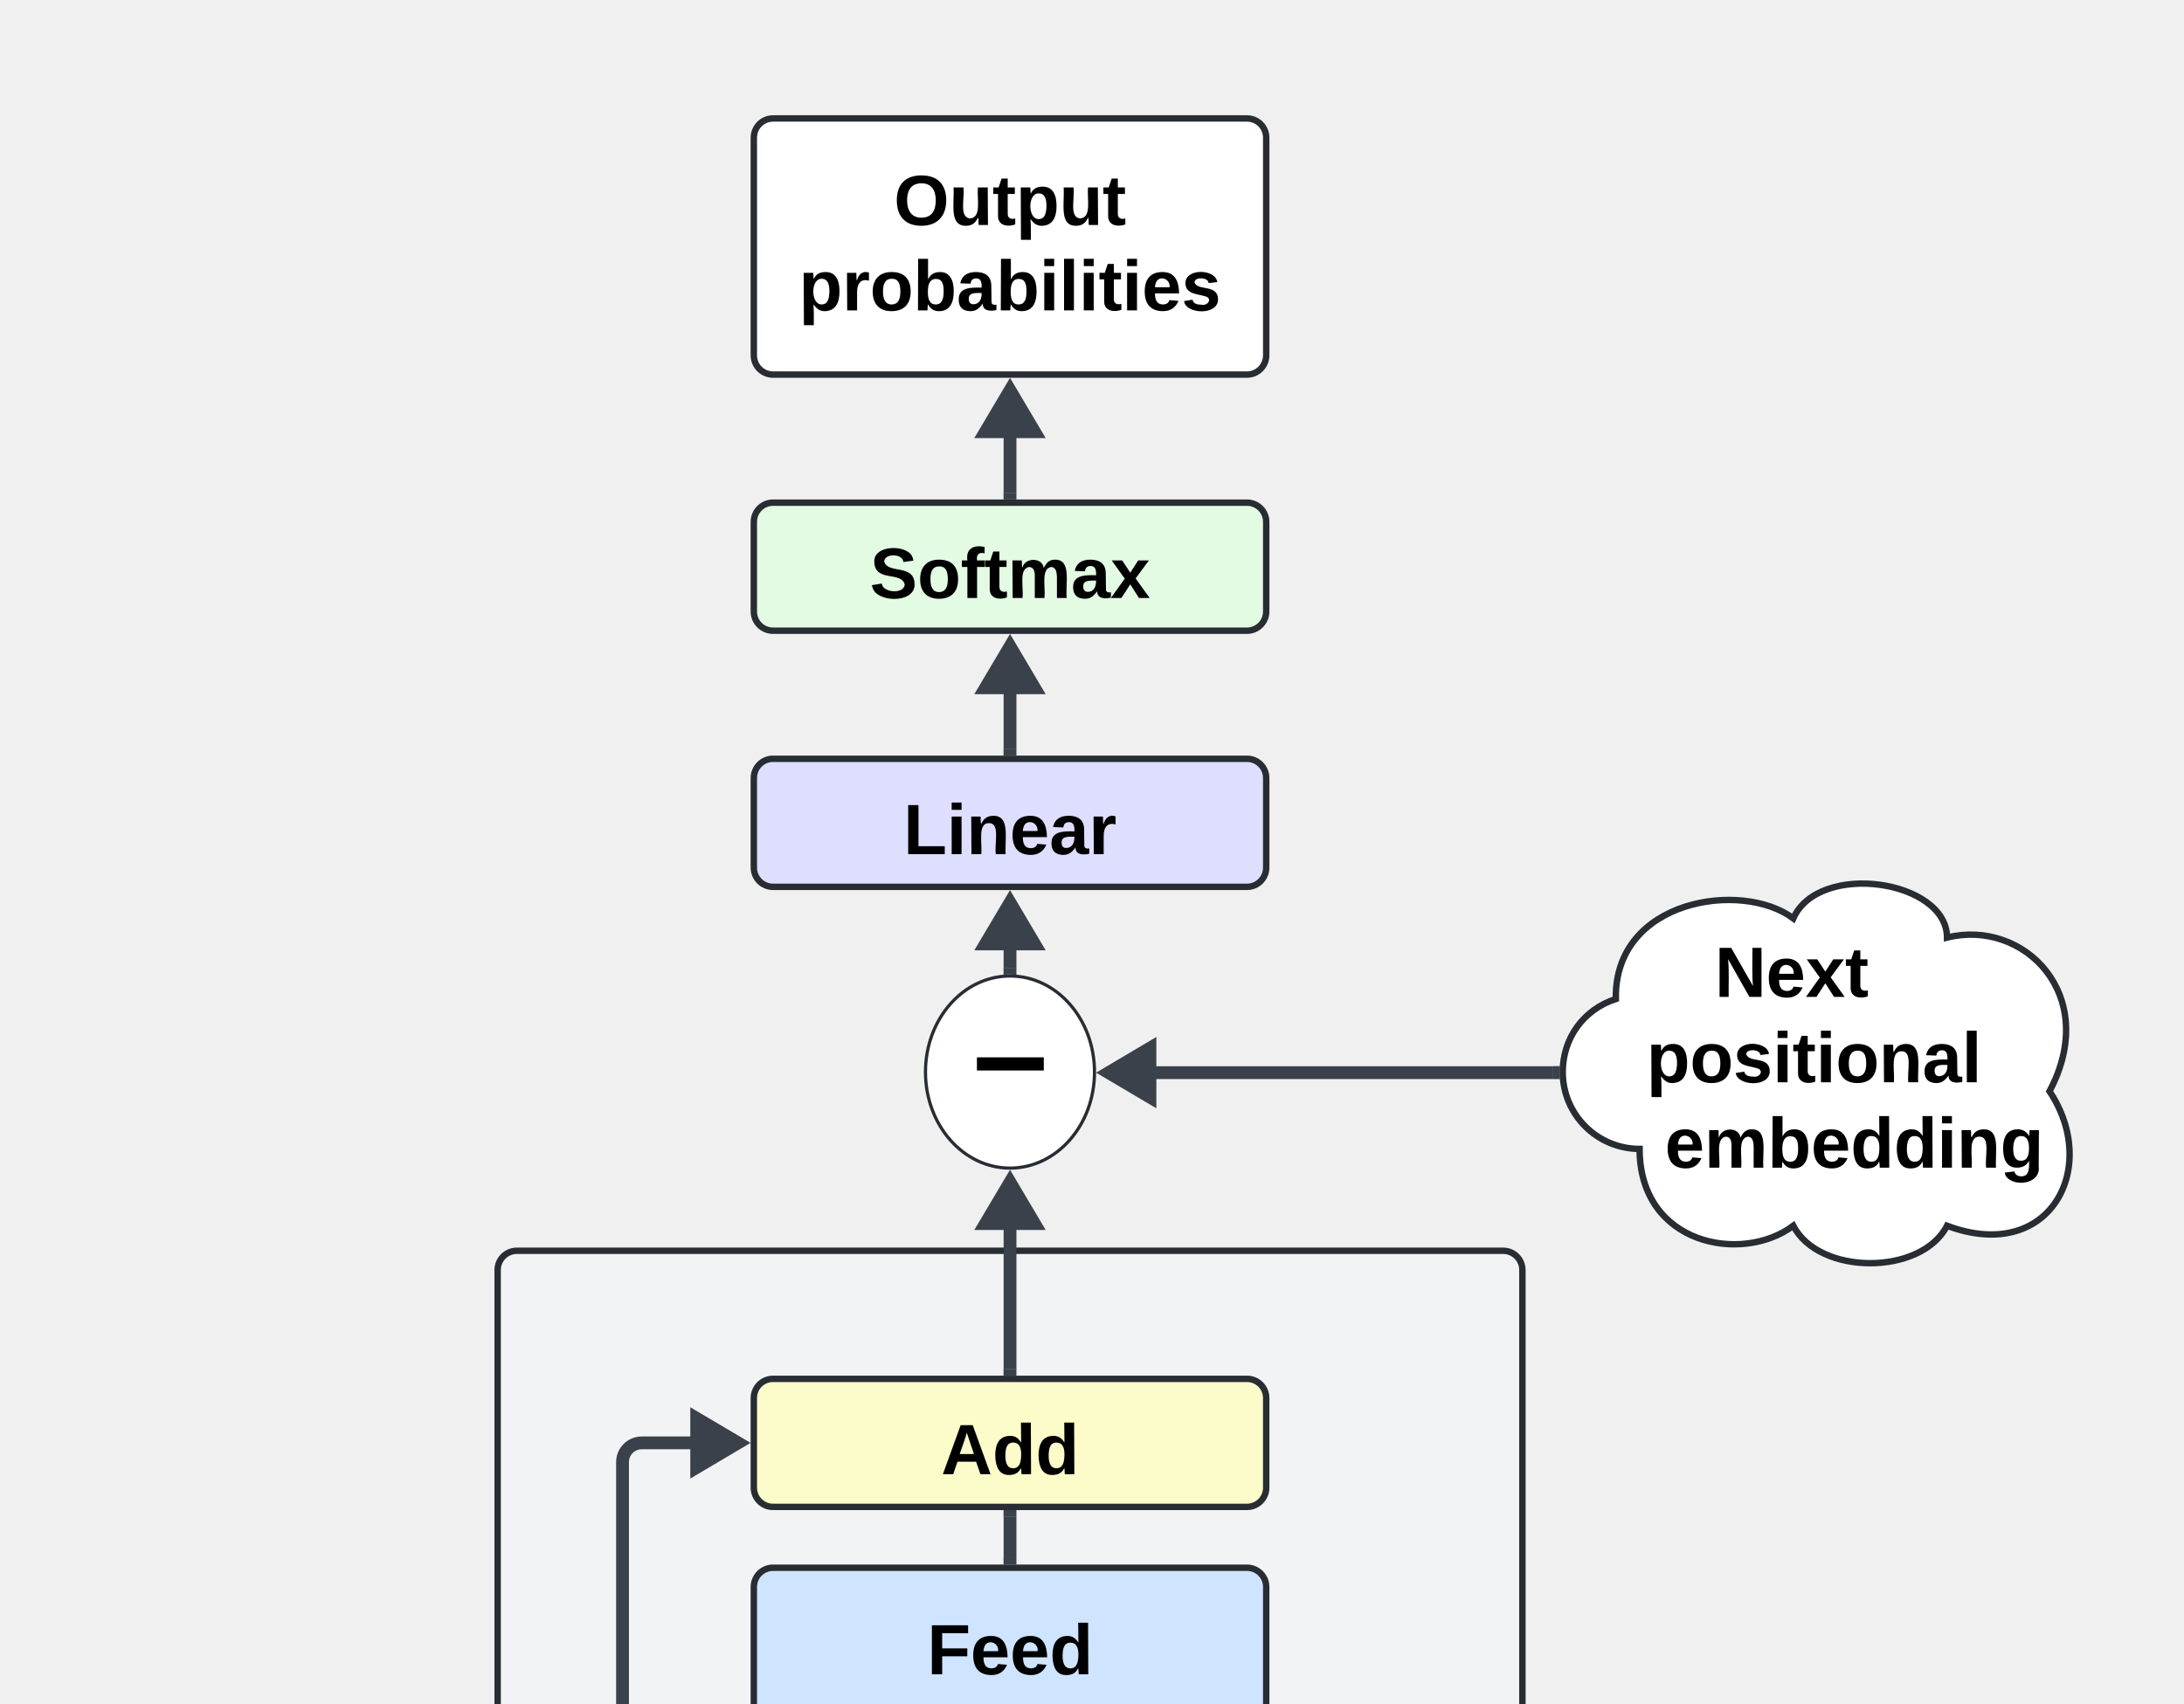
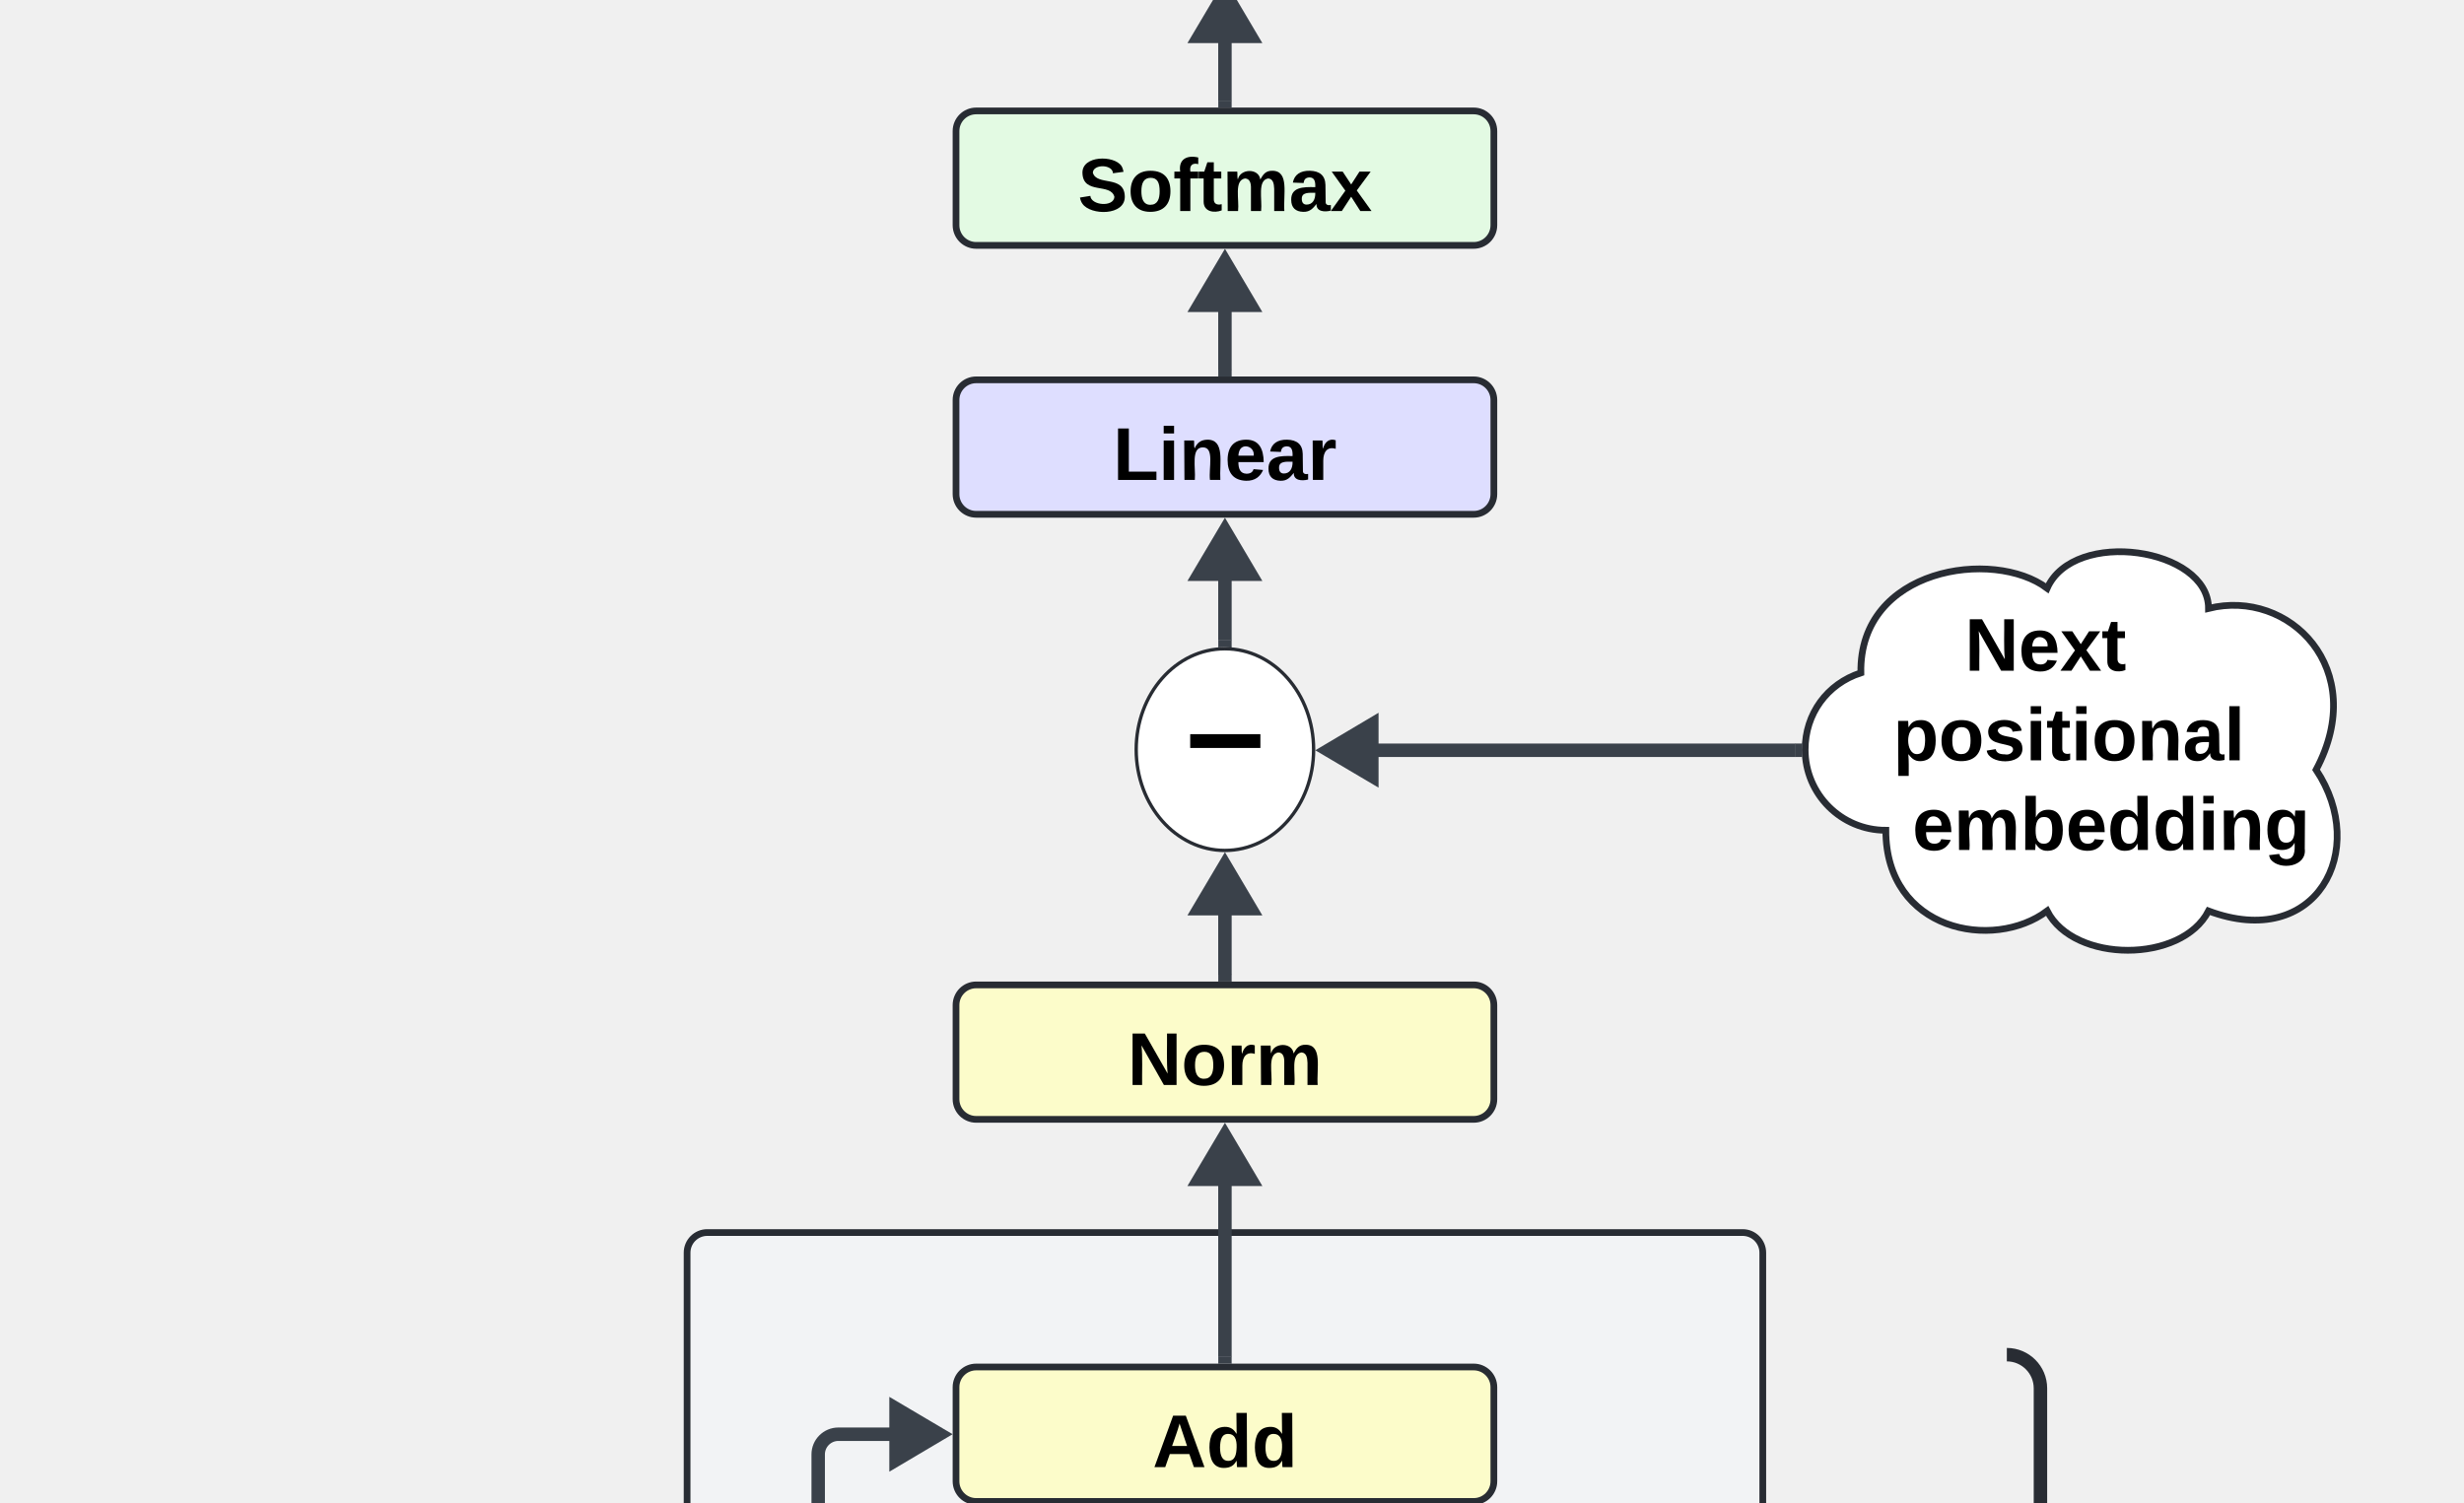
- <svg xmlns="http://www.w3.org/2000/svg" xmlns:ns1="lucid" xmlns:xlink="http://www.w3.org/1999/xlink" width="682" height="532">
-   <g transform="translate(548 -1403)" ns1:page-tab-id="0_0">
+ <svg xmlns="http://www.w3.org/2000/svg" xmlns:ns1="lucid" xmlns:xlink="http://www.w3.org/1999/xlink" width="733" height="447">
+   <g transform="translate(597 -1427)" ns1:page-tab-id="0_0">
    <path d="M-392.6 1799.67a6 6 0 0 1 6-6h308a6 6 0 0 1 6 6v788a6 6 0 0 1-6 6h-308a6 6 0 0 1-6-6z" stroke="#282c33" stroke-width="2" fill="#f2f3f5" />
    <path d="M-312.6 1898.67a6 6 0 0 1 6-6h148a6 6 0 0 1 6 6v68a6 6 0 0 1-6 6h-148a6 6 0 0 1-6-6z" stroke="#282c33" stroke-width="2" fill="#cfe4ff" />
    <use xlink:href="#a" transform="matrix(1,0,0,1,-300.6094,1904.674) translate(42.1358 21.27778)" />
    <use xlink:href="#b" transform="matrix(1,0,0,1,-300.6094,1904.674) translate(24.26543 47.94444)" />
    <path d="M-312.6 1839.67a6 6 0 0 1 6-6h148a6 6 0 0 1 6 6v28a6 6 0 0 1-6 6h-148a6 6 0 0 1-6-6z" stroke="#282c33" stroke-width="2" fill="#fcfcca" />
    <use xlink:href="#c" transform="matrix(1,0,0,1,-300.6094,1845.674) translate(46.48765 17.77778)" />
    <path d="M-234.6 2069.1h-113a6 6 0 0 1-6-6v-203.43a6 6 0 0 1 6-6h20.76M-234.66 2069.1h2.05" stroke="#3a414a" stroke-width="4" fill="none" />
    <path d="M-317.54 1853.67l-12.9 7.64v-15.26z" stroke="#3a414a" stroke-width="4" fill="#3a414a" />
    <path d="M-232.6 1889.67v-13" stroke="#3a414a" stroke-width="4" fill="none" />
    <path d="M-230.63 1891.67h-3.95v-2.05h3.95zM-230.63 1876.72h-3.95v-2.05h3.95z" stroke="#3a414a" stroke-width=".05" fill="#3a414a" />
-     <path d="M-312.6 1646a6 6 0 0 1 6-6h148a6 6 0 0 1 6 6v28a6 6 0 0 1-6 6h-148a6 6 0 0 1-6-6z" stroke="#282c33" stroke-width="2" fill="#dedeff" />
-     <use xlink:href="#d" transform="matrix(1,0,0,1,-300.6094,1652) translate(34.7284 17.77778)" />
-     <path d="M-232.6 1705.35v-11.12" stroke="#3a414a" stroke-width="4" fill="none" />
-     <path d="M-230.63 1707.5l-1.97-.15-1.72.06-.26.05v-2.15h3.95z" stroke="#3a414a" stroke-width=".05" fill="#3a414a" />
-     <path d="M-232.6 1684.93l7.63 12.9h-15.28z" stroke="#3a414a" stroke-width="4" fill="#3a414a" />
-     <path d="M-232.6 1830.67v-49.1" stroke="#3a414a" stroke-width="4" fill="none" />
+     <path d="M-312.6 1546a6 6 0 0 1 6-6h148a6 6 0 0 1 6 6v28a6 6 0 0 1-6 6h-148a6 6 0 0 1-6-6z" stroke="#282c33" stroke-width="2" fill="#dedeff" />
+     <use xlink:href="#d" transform="matrix(1,0,0,1,-300.6094,1552) translate(34.7284 17.77778)" />
+     <path d="M-232.6 1617.5v-23.27" stroke="#3a414a" stroke-width="4" fill="none" />
+     <path d="M-230.63 1619.66l-1.97-.16-1.72.06-.26.04v-2.15h3.95z" stroke="#3a414a" stroke-width=".05" fill="#3a414a" />
+     <path d="M-232.6 1584.93l7.63 12.9h-15.28z" stroke="#3a414a" stroke-width="4" fill="#3a414a" />
+     <path d="M-232.6 1717v-23.27" stroke="#3a414a" stroke-width="4" fill="none" />
+     <path d="M-230.63 1719h-3.95v-2.05h3.95z" stroke="#3a414a" stroke-width=".05" fill="#3a414a" />
+     <path d="M-232.6 1684.43l7.63 12.9h-15.28z" stroke="#3a414a" stroke-width="4" fill="#3a414a" />
+     <path d="M-232.6 1830.67v-56.44" stroke="#3a414a" stroke-width="4" fill="none" />
    <path d="M-230.63 1832.67h-3.95v-2.05h3.95z" stroke="#3a414a" stroke-width=".05" fill="#3a414a" />
-     <path d="M-232.6 1772.28l7.63 12.9h-15.28z" stroke="#3a414a" stroke-width="4" fill="#3a414a" />
-     <path d="M-312.6 1566a6 6 0 0 1 6-6h148a6 6 0 0 1 6 6v28a6 6 0 0 1-6 6h-148a6 6 0 0 1-6-6z" stroke="#282c33" stroke-width="2" fill="#e3fae3" />
-     <use xlink:href="#e" transform="matrix(1,0,0,1,-300.6094,1572) translate(24.26543 17.77778)" />
-     <path d="M-232.6 1637v-22.77" stroke="#3a414a" stroke-width="4" fill="none" />
-     <path d="M-230.63 1639h-3.95v-2.05h3.95z" stroke="#3a414a" stroke-width=".05" fill="#3a414a" />
-     <path d="M-232.6 1604.93l7.63 12.9h-15.28z" stroke="#3a414a" stroke-width="4" fill="#3a414a" />
-     <path d="M-312.6 1446a6 6 0 0 1 6-6h148a6 6 0 0 1 6 6v68a6 6 0 0 1-6 6h-148a6 6 0 0 1-6-6z" stroke="#282c33" stroke-width="2" fill="#fff" />
-     <use xlink:href="#f" transform="matrix(1,0,0,1,-300.6094,1452) translate(31.73457 21.27778)" />
-     <use xlink:href="#g" transform="matrix(1,0,0,1,-300.6094,1452) translate(2.104938 47.94444)" />
-     <path d="M-232.6 1557v-22.77" stroke="#3a414a" stroke-width="4" fill="none" />
-     <path d="M-230.63 1559h-3.95v-2.05h3.95z" stroke="#3a414a" stroke-width=".05" fill="#3a414a" />
-     <path d="M-232.6 1524.93l7.63 12.9h-15.28z" stroke="#3a414a" stroke-width="4" fill="#3a414a" />
-     <path d="M-36 1761.85c-13.26 0-24-10.75-24-24 0-10.6 6.5-19.55 16.58-22.83C-44 1683.85-4 1677.85 12 1689.85c8-18 48-12 48 6 24-6 48 18 32 48 16 24 0 54-32 42-8 15.6-40 15.6-48 0-16 12-48 6-48-24z" stroke="#282c33" stroke-width="2" fill="#fff" />
-     <use xlink:href="#h" transform="matrix(1,0,0,1,-55,1682.848) translate(42.49265 31.52778)" />
-     <use xlink:href="#i" transform="matrix(1,0,0,1,-55,1682.848) translate(21.18519 58.19444)" />
-     <use xlink:href="#j" transform="matrix(1,0,0,1,-55,1682.848) translate(26.90006 84.86111)" />
-     <path d="M-206.22 1737.85c0 16.57-11.8 30-26.4 30-14.56 0-26.38-13.43-26.38-30s11.8-30 26.4-30c14.57 0 26.38 13.43 26.38 30z" stroke="#282c33" fill="#fff" />
-     <use xlink:href="#k" transform="matrix(1,0,0,1,-254,1712.848) translate(9.776605 33.77778)" />
-     <path d="M-63 1738.04h-129.5" stroke="#3a414a" stroke-width="4" fill="none" />
-     <path d="M-61 1737.82l.12 2.2h-2.16v-3.96h2.23z" stroke="#3a414a" stroke-width=".05" fill="#3a414a" />
-     <path d="M-201.8 1738.04l12.9-7.64v15.27z" stroke="#3a414a" stroke-width="4" fill="#3a414a" />
+     <path d="M-232.6 1764.93l7.63 12.9h-15.28z" stroke="#3a414a" stroke-width="4" fill="#3a414a" />
+     <path d="M-312.6 1466a6 6 0 0 1 6-6h148a6 6 0 0 1 6 6v28a6 6 0 0 1-6 6h-148a6 6 0 0 1-6-6z" stroke="#282c33" stroke-width="2" fill="#e3fae3" />
+     <use xlink:href="#e" transform="matrix(1,0,0,1,-300.6094,1472) translate(24.26543 17.77778)" />
+     <path d="M-232.6 1537v-22.77" stroke="#3a414a" stroke-width="4" fill="none" />
+     <path d="M-230.63 1539h-3.95v-2.05h3.95z" stroke="#3a414a" stroke-width=".05" fill="#3a414a" />
+     <path d="M-232.6 1504.93l7.63 12.9h-15.28z" stroke="#3a414a" stroke-width="4" fill="#3a414a" />
+     <path d="M-312.6 1346a6 6 0 0 1 6-6h148a6 6 0 0 1 6 6v68a6 6 0 0 1-6 6h-148a6 6 0 0 1-6-6z" stroke="#282c33" stroke-width="2" fill="#fff" />
+     <use xlink:href="#f" transform="matrix(1,0,0,1,-300.6094,1352) translate(31.73457 21.27778)" />
+     <use xlink:href="#g" transform="matrix(1,0,0,1,-300.6094,1352) translate(2.104938 47.94444)" />
+     <path d="M-232.6 1457v-22.77" stroke="#3a414a" stroke-width="4" fill="none" />
+     <path d="M-230.63 1459h-3.95v-2.05h3.95z" stroke="#3a414a" stroke-width=".05" fill="#3a414a" />
+     <path d="M-232.6 1424.93l7.63 12.9h-15.28z" stroke="#3a414a" stroke-width="4" fill="#3a414a" />
+     <path d="M-36 1674c-13.26 0-24-10.74-24-24 0-10.6 6.5-19.55 16.58-22.83C-44 1596-4 1590 12 1602c8-18 48-12 48 6 24-6 48 18 32 48 16 24 0 54-32 42-8 15.6-40 15.6-48 0-16 12-48 6-48-24z" stroke="#282c33" stroke-width="2" fill="#fff" />
+     <use xlink:href="#h" transform="matrix(1,0,0,1,-55,1595) translate(42.49265 31.52778)" />
+     <use xlink:href="#i" transform="matrix(1,0,0,1,-55,1595) translate(21.18519 58.19444)" />
+     <use xlink:href="#j" transform="matrix(1,0,0,1,-55,1595) translate(26.90006 84.86111)" />
+     <path d="M-206.22 1650c0 16.57-11.8 30-26.4 30-14.56 0-26.38-13.43-26.38-30s11.8-30 26.4-30c14.57 0 26.38 13.43 26.38 30z" stroke="#282c33" fill="#fff" />
+     <use xlink:href="#k" transform="matrix(1,0,0,1,-254,1625) translate(9.776605 33.77778)" />
+     <path d="M-63 1650.2h-129.5" stroke="#3a414a" stroke-width="4" fill="none" />
+     <path d="M-61 1649.97l.12 2.2h-2.16v-3.96h2.23z" stroke="#3a414a" stroke-width=".05" fill="#3a414a" />
+     <path d="M-201.8 1650.2l12.9-7.65v15.27z" stroke="#3a414a" stroke-width="4" fill="#3a414a" />
+     <path d="M0 1836a6 6 0 0 1 6-6h68a6 6 0 0 1 6 6v715.34a6 6 0 0 1-6 6H6a6 6 0 0 1-6-6z" fill="none" />
+     <path d="M0 2557.34c5.52 0 10-4.48 10-10v-343.67c0-5.52 4.48-10 10-10-5.52 0-10-4.47-10-10V1840c0-5.5-4.48-10-10-10" stroke="#282c33" stroke-width="4" fill="none" />
+     <g>
+       <use xlink:href="#l" transform="matrix(1,0,0,1,35,1835.011) translate(0 365.6667)" />
+     </g>
+     <path d="M-312.6 1726a6 6 0 0 1 6-6h148a6 6 0 0 1 6 6v28a6 6 0 0 1-6 6h-148a6 6 0 0 1-6-6z" stroke="#282c33" stroke-width="2" fill="#fcfcca" />
+     <g>
+       <use xlink:href="#m" transform="matrix(1,0,0,1,-300.6094,1732) translate(39.04938 17.77778)" />
+     </g>
    <defs>
-       <path d="M76-208v77h127v40H76V0H24v-248h183v40H76" id="l" />
-       <path d="M185-48c-13 30-37 53-82 52C43 2 14-33 14-96s30-98 90-98c62 0 83 45 84 108H66c0 31 8 55 39 56 18 0 30-7 34-22zm-45-69c5-46-57-63-70-21-2 6-4 13-4 21h74" id="m" />
-       <path d="M88-194c31-1 46 15 58 34l-1-101h50l1 261h-48c-2-10 0-23-3-31C134-8 116 4 84 4 32 4 16-41 15-95c0-56 19-97 73-99zm17 164c33 0 40-30 41-66 1-37-9-64-41-64s-38 30-39 65c0 43 13 65 39 65" id="n" />
+       <path d="M76-208v77h127v40H76V0H24v-248h183v40H76" id="n" />
+       <path d="M185-48c-13 30-37 53-82 52C43 2 14-33 14-96s30-98 90-98c62 0 83 45 84 108H66c0 31 8 55 39 56 18 0 30-7 34-22zm-45-69c5-46-57-63-70-21-2 6-4 13-4 21h74" id="o" />
+       <path d="M88-194c31-1 46 15 58 34l-1-101h50l1 261h-48c-2-10 0-23-3-31C134-8 116 4 84 4 32 4 16-41 15-95c0-56 19-97 73-99zm17 164c33 0 40-30 41-66 1-37-9-64-41-64s-38 30-39 65c0 43 13 65 39 65" id="p" />
      <g id="a">
-         <use transform="matrix(0.0617284,0,0,0.0617284,0,0)" xlink:href="#l" />
-         <use transform="matrix(0.0617284,0,0,0.0617284,13.51852,0)" xlink:href="#m" />
-         <use transform="matrix(0.0617284,0,0,0.0617284,25.8642,0)" xlink:href="#m" />
-         <use transform="matrix(0.0617284,0,0,0.0617284,38.20988,0)" xlink:href="#n" />
+         <use transform="matrix(0.0617284,0,0,0.0617284,0,0)" xlink:href="#n" />
+         <use transform="matrix(0.0617284,0,0,0.0617284,13.51852,0)" xlink:href="#o" />
+         <use transform="matrix(0.0617284,0,0,0.0617284,25.8642,0)" xlink:href="#o" />
+         <use transform="matrix(0.0617284,0,0,0.0617284,38.20988,0)" xlink:href="#p" />
      </g>
-       <path d="M110-194c64 0 96 36 96 99 0 64-35 99-97 99-61 0-95-36-95-99 0-62 34-99 96-99zm-1 164c35 0 45-28 45-65 0-40-10-65-43-65-34 0-45 26-45 65 0 36 10 65 43 65" id="o" />
-       <path d="M135-150c-39-12-60 13-60 57V0H25l-1-190h47c2 13-1 29 3 40 6-28 27-53 61-41v41" id="p" />
-       <path d="M231 0h-52l-39-155L100 0H48L-1-190h46L77-45c9-52 24-97 36-145h53l37 145 32-145h46" id="q" />
-       <path d="M133-34C117-15 103 5 69 4 32 3 11-16 11-54c-1-60 55-63 116-61 1-26-3-47-28-47-18 1-26 9-28 27l-52-2c7-38 36-58 82-57s74 22 75 68l1 82c-1 14 12 18 25 15v27c-30 8-71 5-69-32zm-48 3c29 0 43-24 42-57-32 0-66-3-65 30 0 17 8 27 23 27" id="r" />
+       <path d="M110-194c64 0 96 36 96 99 0 64-35 99-97 99-61 0-95-36-95-99 0-62 34-99 96-99zm-1 164c35 0 45-28 45-65 0-40-10-65-43-65-34 0-45 26-45 65 0 36 10 65 43 65" id="q" />
+       <path d="M135-150c-39-12-60 13-60 57V0H25l-1-190h47c2 13-1 29 3 40 6-28 27-53 61-41v41" id="r" />
+       <path d="M231 0h-52l-39-155L100 0H48L-1-190h46L77-45c9-52 24-97 36-145h53l37 145 32-145h46" id="s" />
+       <path d="M133-34C117-15 103 5 69 4 32 3 11-16 11-54c-1-60 55-63 116-61 1-26-3-47-28-47-18 1-26 9-28 27l-52-2c7-38 36-58 82-57s74 22 75 68l1 82c-1 14 12 18 25 15v27c-30 8-71 5-69-32zm-48 3c29 0 43-24 42-57-32 0-66-3-65 30 0 17 8 27 23 27" id="t" />
      <g id="b">
-         <use transform="matrix(0.0617284,0,0,0.0617284,0,0)" xlink:href="#l" />
-         <use transform="matrix(0.0617284,0,0,0.0617284,13.51852,0)" xlink:href="#o" />
-         <use transform="matrix(0.0617284,0,0,0.0617284,27.03704,0)" xlink:href="#p" />
-         <use transform="matrix(0.0617284,0,0,0.0617284,35.67901,0)" xlink:href="#q" />
-         <use transform="matrix(0.0617284,0,0,0.0617284,52.96296,0)" xlink:href="#r" />
-         <use transform="matrix(0.0617284,0,0,0.0617284,65.30864,0)" xlink:href="#p" />
-         <use transform="matrix(0.0617284,0,0,0.0617284,73.95062,0)" xlink:href="#n" />
+         <use transform="matrix(0.0617284,0,0,0.0617284,0,0)" xlink:href="#n" />
+         <use transform="matrix(0.0617284,0,0,0.0617284,13.51852,0)" xlink:href="#q" />
+         <use transform="matrix(0.0617284,0,0,0.0617284,27.03704,0)" xlink:href="#r" />
+         <use transform="matrix(0.0617284,0,0,0.0617284,35.67901,0)" xlink:href="#s" />
+         <use transform="matrix(0.0617284,0,0,0.0617284,52.96296,0)" xlink:href="#t" />
+         <use transform="matrix(0.0617284,0,0,0.0617284,65.30864,0)" xlink:href="#r" />
+         <use transform="matrix(0.0617284,0,0,0.0617284,73.95062,0)" xlink:href="#p" />
      </g>
-       <path d="M199 0l-22-63H83L61 0H9l90-248h61L250 0h-51zm-33-102l-36-108c-10 38-24 72-36 108h72" id="s" />
+       <path d="M199 0l-22-63H83L61 0H9l90-248h61L250 0h-51zm-33-102l-36-108c-10 38-24 72-36 108h72" id="u" />
      <g id="c">
-         <use transform="matrix(0.0617284,0,0,0.0617284,0,0)" xlink:href="#s" />
-         <use transform="matrix(0.0617284,0,0,0.0617284,15.98765,0)" xlink:href="#n" />
-         <use transform="matrix(0.0617284,0,0,0.0617284,29.50617,0)" xlink:href="#n" />
+         <use transform="matrix(0.0617284,0,0,0.0617284,0,0)" xlink:href="#u" />
+         <use transform="matrix(0.0617284,0,0,0.0617284,15.98765,0)" xlink:href="#p" />
+         <use transform="matrix(0.0617284,0,0,0.0617284,29.50617,0)" xlink:href="#p" />
      </g>
-       <path d="M24 0v-248h52v208h133V0H24" id="t" />
-       <path d="M25-224v-37h50v37H25zM25 0v-190h50V0H25" id="u" />
-       <path d="M135-194c87-1 58 113 63 194h-50c-7-57 23-157-34-157-59 0-34 97-39 157H25l-1-190h47c2 12-1 28 3 38 12-26 28-41 61-42" id="v" />
+       <path d="M24 0v-248h52v208h133V0H24" id="v" />
+       <path d="M25-224v-37h50v37H25zM25 0v-190h50V0H25" id="w" />
+       <path d="M135-194c87-1 58 113 63 194h-50c-7-57 23-157-34-157-59 0-34 97-39 157H25l-1-190h47c2 12-1 28 3 38 12-26 28-41 61-42" id="x" />
      <g id="d">
-         <use transform="matrix(0.0617284,0,0,0.0617284,0,0)" xlink:href="#t" />
-         <use transform="matrix(0.0617284,0,0,0.0617284,13.51852,0)" xlink:href="#u" />
-         <use transform="matrix(0.0617284,0,0,0.0617284,19.69136,0)" xlink:href="#v" />
-         <use transform="matrix(0.0617284,0,0,0.0617284,33.20988,0)" xlink:href="#m" />
-         <use transform="matrix(0.0617284,0,0,0.0617284,45.55556,0)" xlink:href="#r" />
-         <use transform="matrix(0.0617284,0,0,0.0617284,57.90123,0)" xlink:href="#p" />
+         <use transform="matrix(0.0617284,0,0,0.0617284,0,0)" xlink:href="#v" />
+         <use transform="matrix(0.0617284,0,0,0.0617284,13.51852,0)" xlink:href="#w" />
+         <use transform="matrix(0.0617284,0,0,0.0617284,19.69136,0)" xlink:href="#x" />
+         <use transform="matrix(0.0617284,0,0,0.0617284,33.20988,0)" xlink:href="#o" />
+         <use transform="matrix(0.0617284,0,0,0.0617284,45.55556,0)" xlink:href="#t" />
+         <use transform="matrix(0.0617284,0,0,0.0617284,57.90123,0)" xlink:href="#r" />
      </g>
-       <path d="M169-182c-1-43-94-46-97-3 18 66 151 10 154 114 3 95-165 93-204 36-6-8-10-19-12-30l50-8c3 46 112 56 116 5-17-69-150-10-154-114-4-87 153-88 188-35 5 8 8 18 10 28" id="w" />
-       <path d="M121-226c-27-7-43 5-38 36h38v33H83V0H34v-157H6v-33h28c-9-59 32-81 87-68v32" id="x" />
-       <path d="M115-3C79 11 28 4 28-45v-112H4v-33h27l15-45h31v45h36v33H77v99c-1 23 16 31 38 25v30" id="y" />
-       <path d="M220-157c-53 9-28 100-34 157h-49v-107c1-27-5-49-29-50C55-147 81-57 75 0H25l-1-190h47c2 12-1 28 3 38 10-53 101-56 108 0 13-22 24-43 59-42 82 1 51 116 57 194h-49v-107c-1-25-5-48-29-50" id="z" />
-       <path d="M144 0l-44-69L55 0H2l70-98-66-92h53l41 62 40-62h54l-67 91 71 99h-54" id="A" />
+       <path d="M169-182c-1-43-94-46-97-3 18 66 151 10 154 114 3 95-165 93-204 36-6-8-10-19-12-30l50-8c3 46 112 56 116 5-17-69-150-10-154-114-4-87 153-88 188-35 5 8 8 18 10 28" id="y" />
+       <path d="M121-226c-27-7-43 5-38 36h38v33H83V0H34v-157H6v-33h28c-9-59 32-81 87-68v32" id="z" />
+       <path d="M115-3C79 11 28 4 28-45v-112H4v-33h27l15-45h31v45h36v33H77v99c-1 23 16 31 38 25v30" id="A" />
+       <path d="M220-157c-53 9-28 100-34 157h-49v-107c1-27-5-49-29-50C55-147 81-57 75 0H25l-1-190h47c2 12-1 28 3 38 10-53 101-56 108 0 13-22 24-43 59-42 82 1 51 116 57 194h-49v-107c-1-25-5-48-29-50" id="B" />
+       <path d="M144 0l-44-69L55 0H2l70-98-66-92h53l41 62 40-62h54l-67 91 71 99h-54" id="C" />
      <g id="e">
-         <use transform="matrix(0.0617284,0,0,0.0617284,0,0)" xlink:href="#w" />
-         <use transform="matrix(0.0617284,0,0,0.0617284,14.81481,0)" xlink:href="#o" />
-         <use transform="matrix(0.0617284,0,0,0.0617284,28.33333,0)" xlink:href="#x" />
-         <use transform="matrix(0.0617284,0,0,0.0617284,35.67901,0)" xlink:href="#y" />
-         <use transform="matrix(0.0617284,0,0,0.0617284,43.02469,0)" xlink:href="#z" />
-         <use transform="matrix(0.0617284,0,0,0.0617284,62.77778,0)" xlink:href="#r" />
-         <use transform="matrix(0.0617284,0,0,0.0617284,75.12346,0)" xlink:href="#A" />
+         <use transform="matrix(0.0617284,0,0,0.0617284,0,0)" xlink:href="#y" />
+         <use transform="matrix(0.0617284,0,0,0.0617284,14.81481,0)" xlink:href="#q" />
+         <use transform="matrix(0.0617284,0,0,0.0617284,28.33333,0)" xlink:href="#z" />
+         <use transform="matrix(0.0617284,0,0,0.0617284,35.67901,0)" xlink:href="#A" />
+         <use transform="matrix(0.0617284,0,0,0.0617284,43.02469,0)" xlink:href="#B" />
+         <use transform="matrix(0.0617284,0,0,0.0617284,62.77778,0)" xlink:href="#t" />
+         <use transform="matrix(0.0617284,0,0,0.0617284,75.12346,0)" xlink:href="#C" />
      </g>
-       <path d="M140-251c80 0 125 45 125 126S219 4 139 4C58 4 15-44 15-125s44-126 125-126zm-1 214c52 0 73-35 73-88 0-50-21-86-72-86-52 0-73 35-73 86s22 88 72 88" id="B" />
-       <path d="M85 4C-2 5 27-109 22-190h50c7 57-23 150 33 157 60-5 35-97 40-157h50l1 190h-47c-2-12 1-28-3-38-12 25-28 42-61 42" id="C" />
-       <path d="M135-194c53 0 70 44 70 98 0 56-19 98-73 100-31 1-45-17-59-34 3 33 2 69 2 105H25l-1-265h48c2 10 0 23 3 31 11-24 29-35 60-35zM114-30c33 0 39-31 40-66 0-38-9-64-40-64-56 0-55 130 0 130" id="D" />
+       <path d="M140-251c80 0 125 45 125 126S219 4 139 4C58 4 15-44 15-125s44-126 125-126zm-1 214c52 0 73-35 73-88 0-50-21-86-72-86-52 0-73 35-73 86s22 88 72 88" id="D" />
+       <path d="M85 4C-2 5 27-109 22-190h50c7 57-23 150 33 157 60-5 35-97 40-157h50l1 190h-47c-2-12 1-28-3-38-12 25-28 42-61 42" id="E" />
+       <path d="M135-194c53 0 70 44 70 98 0 56-19 98-73 100-31 1-45-17-59-34 3 33 2 69 2 105H25l-1-265h48c2 10 0 23 3 31 11-24 29-35 60-35zM114-30c33 0 39-31 40-66 0-38-9-64-40-64-56 0-55 130 0 130" id="F" />
      <g id="f">
-         <use transform="matrix(0.0617284,0,0,0.0617284,0,0)" xlink:href="#B" />
-         <use transform="matrix(0.0617284,0,0,0.0617284,17.28395,0)" xlink:href="#C" />
-         <use transform="matrix(0.0617284,0,0,0.0617284,30.80247,0)" xlink:href="#y" />
-         <use transform="matrix(0.0617284,0,0,0.0617284,38.14815,0)" xlink:href="#D" />
-         <use transform="matrix(0.0617284,0,0,0.0617284,51.66667,0)" xlink:href="#C" />
-         <use transform="matrix(0.0617284,0,0,0.0617284,65.18519,0)" xlink:href="#y" />
+         <use transform="matrix(0.0617284,0,0,0.0617284,0,0)" xlink:href="#D" />
+         <use transform="matrix(0.0617284,0,0,0.0617284,17.28395,0)" xlink:href="#E" />
+         <use transform="matrix(0.0617284,0,0,0.0617284,30.80247,0)" xlink:href="#A" />
+         <use transform="matrix(0.0617284,0,0,0.0617284,38.14815,0)" xlink:href="#F" />
+         <use transform="matrix(0.0617284,0,0,0.0617284,51.66667,0)" xlink:href="#E" />
+         <use transform="matrix(0.0617284,0,0,0.0617284,65.18519,0)" xlink:href="#A" />
      </g>
-       <path d="M135-194c52 0 70 43 70 98 0 56-19 99-73 100-30 1-46-15-58-35L72 0H24l1-261h50v104c11-23 29-37 60-37zM114-30c31 0 40-27 40-66 0-37-7-63-39-63s-41 28-41 65c0 36 8 64 40 64" id="E" />
-       <path d="M25 0v-261h50V0H25" id="F" />
-       <path d="M137-138c1-29-70-34-71-4 15 46 118 7 119 86 1 83-164 76-172 9l43-7c4 19 20 25 44 25 33 8 57-30 24-41C81-84 22-81 20-136c-2-80 154-74 161-7" id="G" />
+       <path d="M135-194c52 0 70 43 70 98 0 56-19 99-73 100-30 1-46-15-58-35L72 0H24l1-261h50v104c11-23 29-37 60-37zM114-30c31 0 40-27 40-66 0-37-7-63-39-63s-41 28-41 65c0 36 8 64 40 64" id="G" />
+       <path d="M25 0v-261h50V0H25" id="H" />
+       <path d="M137-138c1-29-70-34-71-4 15 46 118 7 119 86 1 83-164 76-172 9l43-7c4 19 20 25 44 25 33 8 57-30 24-41C81-84 22-81 20-136c-2-80 154-74 161-7" id="I" />
      <g id="g">
-         <use transform="matrix(0.0617284,0,0,0.0617284,0,0)" xlink:href="#D" />
-         <use transform="matrix(0.0617284,0,0,0.0617284,13.51852,0)" xlink:href="#p" />
-         <use transform="matrix(0.0617284,0,0,0.0617284,22.16049,0)" xlink:href="#o" />
-         <use transform="matrix(0.0617284,0,0,0.0617284,35.67901,0)" xlink:href="#E" />
-         <use transform="matrix(0.0617284,0,0,0.0617284,49.19753,0)" xlink:href="#r" />
-         <use transform="matrix(0.0617284,0,0,0.0617284,61.54321,0)" xlink:href="#E" />
-         <use transform="matrix(0.0617284,0,0,0.0617284,75.06173,0)" xlink:href="#u" />
-         <use transform="matrix(0.0617284,0,0,0.0617284,81.23457,0)" xlink:href="#F" />
-         <use transform="matrix(0.0617284,0,0,0.0617284,87.40741,0)" xlink:href="#u" />
-         <use transform="matrix(0.0617284,0,0,0.0617284,93.58025,0)" xlink:href="#y" />
-         <use transform="matrix(0.0617284,0,0,0.0617284,100.9259,0)" xlink:href="#u" />
-         <use transform="matrix(0.0617284,0,0,0.0617284,107.0988,0)" xlink:href="#m" />
-         <use transform="matrix(0.0617284,0,0,0.0617284,119.4444,0)" xlink:href="#G" />
+         <use transform="matrix(0.0617284,0,0,0.0617284,0,0)" xlink:href="#F" />
+         <use transform="matrix(0.0617284,0,0,0.0617284,13.51852,0)" xlink:href="#r" />
+         <use transform="matrix(0.0617284,0,0,0.0617284,22.16049,0)" xlink:href="#q" />
+         <use transform="matrix(0.0617284,0,0,0.0617284,35.67901,0)" xlink:href="#G" />
+         <use transform="matrix(0.0617284,0,0,0.0617284,49.19753,0)" xlink:href="#t" />
+         <use transform="matrix(0.0617284,0,0,0.0617284,61.54321,0)" xlink:href="#G" />
+         <use transform="matrix(0.0617284,0,0,0.0617284,75.06173,0)" xlink:href="#w" />
+         <use transform="matrix(0.0617284,0,0,0.0617284,81.23457,0)" xlink:href="#H" />
+         <use transform="matrix(0.0617284,0,0,0.0617284,87.40741,0)" xlink:href="#w" />
+         <use transform="matrix(0.0617284,0,0,0.0617284,93.58025,0)" xlink:href="#A" />
+         <use transform="matrix(0.0617284,0,0,0.0617284,100.9259,0)" xlink:href="#w" />
+         <use transform="matrix(0.0617284,0,0,0.0617284,107.0988,0)" xlink:href="#o" />
+         <use transform="matrix(0.0617284,0,0,0.0617284,119.4444,0)" xlink:href="#I" />
      </g>
-       <path d="M175 0L67-191c6 58 2 128 3 191H24v-248h59L193-55c-6-58-2-129-3-193h46V0h-61" id="H" />
+       <path d="M175 0L67-191c6 58 2 128 3 191H24v-248h59L193-55c-6-58-2-129-3-193h46V0h-61" id="J" />
      <g id="h">
-         <use transform="matrix(0.0617284,0,0,0.0617284,0,0)" xlink:href="#H" />
-         <use transform="matrix(0.0617284,0,0,0.0617284,15.98765,0)" xlink:href="#m" />
-         <use transform="matrix(0.0617284,0,0,0.0617284,28.33333,0)" xlink:href="#A" />
-         <use transform="matrix(0.0617284,0,0,0.0617284,40.67901,0)" xlink:href="#y" />
+         <use transform="matrix(0.0617284,0,0,0.0617284,0,0)" xlink:href="#J" />
+         <use transform="matrix(0.0617284,0,0,0.0617284,15.98765,0)" xlink:href="#o" />
+         <use transform="matrix(0.0617284,0,0,0.0617284,28.33333,0)" xlink:href="#C" />
+         <use transform="matrix(0.0617284,0,0,0.0617284,40.67901,0)" xlink:href="#A" />
      </g>
      <g id="i">
-         <use transform="matrix(0.0617284,0,0,0.0617284,0,0)" xlink:href="#D" />
-         <use transform="matrix(0.0617284,0,0,0.0617284,13.51852,0)" xlink:href="#o" />
-         <use transform="matrix(0.0617284,0,0,0.0617284,27.03704,0)" xlink:href="#G" />
-         <use transform="matrix(0.0617284,0,0,0.0617284,39.38272,0)" xlink:href="#u" />
-         <use transform="matrix(0.0617284,0,0,0.0617284,45.55556,0)" xlink:href="#y" />
-         <use transform="matrix(0.0617284,0,0,0.0617284,52.90123,0)" xlink:href="#u" />
-         <use transform="matrix(0.0617284,0,0,0.0617284,59.07407,0)" xlink:href="#o" />
-         <use transform="matrix(0.0617284,0,0,0.0617284,72.59259,0)" xlink:href="#v" />
-         <use transform="matrix(0.0617284,0,0,0.0617284,86.11111,0)" xlink:href="#r" />
-         <use transform="matrix(0.0617284,0,0,0.0617284,98.45679,0)" xlink:href="#F" />
+         <use transform="matrix(0.0617284,0,0,0.0617284,0,0)" xlink:href="#F" />
+         <use transform="matrix(0.0617284,0,0,0.0617284,13.51852,0)" xlink:href="#q" />
+         <use transform="matrix(0.0617284,0,0,0.0617284,27.03704,0)" xlink:href="#I" />
+         <use transform="matrix(0.0617284,0,0,0.0617284,39.38272,0)" xlink:href="#w" />
+         <use transform="matrix(0.0617284,0,0,0.0617284,45.55556,0)" xlink:href="#A" />
+         <use transform="matrix(0.0617284,0,0,0.0617284,52.90123,0)" xlink:href="#w" />
+         <use transform="matrix(0.0617284,0,0,0.0617284,59.07407,0)" xlink:href="#q" />
+         <use transform="matrix(0.0617284,0,0,0.0617284,72.59259,0)" xlink:href="#x" />
+         <use transform="matrix(0.0617284,0,0,0.0617284,86.11111,0)" xlink:href="#t" />
+         <use transform="matrix(0.0617284,0,0,0.0617284,98.45679,0)" xlink:href="#H" />
      </g>
-       <path d="M195-6C206 82 75 100 31 46c-4-6-6-13-8-21l49-6c3 16 16 24 34 25 40 0 42-37 40-79-11 22-30 35-61 35-53 0-70-43-70-97 0-56 18-96 73-97 30 0 46 14 59 34l2-30h47zm-90-29c32 0 41-27 41-63 0-35-9-62-40-62-32 0-39 29-40 63 0 36 9 62 39 62" id="I" />
+       <path d="M195-6C206 82 75 100 31 46c-4-6-6-13-8-21l49-6c3 16 16 24 34 25 40 0 42-37 40-79-11 22-30 35-61 35-53 0-70-43-70-97 0-56 18-96 73-97 30 0 46 14 59 34l2-30h47zm-90-29c32 0 41-27 41-63 0-35-9-62-40-62-32 0-39 29-40 63 0 36 9 62 39 62" id="K" />
      <g id="j">
-         <use transform="matrix(0.0617284,0,0,0.0617284,0,0)" xlink:href="#m" />
-         <use transform="matrix(0.0617284,0,0,0.0617284,12.34568,0)" xlink:href="#z" />
-         <use transform="matrix(0.0617284,0,0,0.0617284,32.09877,0)" xlink:href="#E" />
-         <use transform="matrix(0.0617284,0,0,0.0617284,45.61728,0)" xlink:href="#m" />
-         <use transform="matrix(0.0617284,0,0,0.0617284,57.96296,0)" xlink:href="#n" />
-         <use transform="matrix(0.0617284,0,0,0.0617284,71.48148,0)" xlink:href="#n" />
-         <use transform="matrix(0.0617284,0,0,0.0617284,85,0)" xlink:href="#u" />
-         <use transform="matrix(0.0617284,0,0,0.0617284,91.17284,0)" xlink:href="#v" />
-         <use transform="matrix(0.0617284,0,0,0.0617284,104.6914,0)" xlink:href="#I" />
+         <use transform="matrix(0.0617284,0,0,0.0617284,0,0)" xlink:href="#o" />
+         <use transform="matrix(0.0617284,0,0,0.0617284,12.34568,0)" xlink:href="#B" />
+         <use transform="matrix(0.0617284,0,0,0.0617284,32.09877,0)" xlink:href="#G" />
+         <use transform="matrix(0.0617284,0,0,0.0617284,45.61728,0)" xlink:href="#o" />
+         <use transform="matrix(0.0617284,0,0,0.0617284,57.96296,0)" xlink:href="#p" />
+         <use transform="matrix(0.0617284,0,0,0.0617284,71.48148,0)" xlink:href="#p" />
+         <use transform="matrix(0.0617284,0,0,0.0617284,85,0)" xlink:href="#w" />
+         <use transform="matrix(0.0617284,0,0,0.0617284,91.17284,0)" xlink:href="#x" />
+         <use transform="matrix(0.0617284,0,0,0.0617284,104.6914,0)" xlink:href="#K" />
      </g>
-       <path d="M11-79v-35h178v35H11" id="J" />
-       <use transform="matrix(0.117284,0,0,0.117284,0,0)" xlink:href="#J" id="k" />
+       <path d="M11-79v-35h178v35H11" id="L" />
+       <use transform="matrix(0.117284,0,0,0.117284,0,0)" xlink:href="#L" id="k" />
+       <path d="M24-248c120-7 223 5 221 122C244-46 201 0 124 0H24v-248zM76-40c74 7 117-18 117-86 0-67-45-88-117-82v168" id="M" />
+       <path d="M190-63c-7 42-38 67-86 67-59 0-84-38-90-98-12-110 154-137 174-36l-49 2c-2-19-15-32-35-32-30 0-35 28-38 64-6 74 65 87 74 30" id="N" />
+       <g id="l">
+         <use transform="matrix(0.09259259,0,0,0.09259259,0,0)" xlink:href="#M" />
+         <use transform="matrix(0.09259259,0,0,0.09259259,23.98148,0)" xlink:href="#o" />
+         <use transform="matrix(0.09259259,0,0,0.09259259,42.5,0)" xlink:href="#N" />
+         <use transform="matrix(0.09259259,0,0,0.09259259,61.01852,0)" xlink:href="#q" />
+         <use transform="matrix(0.09259259,0,0,0.09259259,81.2963,0)" xlink:href="#p" />
+         <use transform="matrix(0.09259259,0,0,0.09259259,101.5741,0)" xlink:href="#o" />
+         <use transform="matrix(0.09259259,0,0,0.09259259,120.0926,0)" xlink:href="#r" />
+       </g>
+       <g id="m">
+         <use transform="matrix(0.0617284,0,0,0.0617284,0,0)" xlink:href="#J" />
+         <use transform="matrix(0.0617284,0,0,0.0617284,15.98765,0)" xlink:href="#q" />
+         <use transform="matrix(0.0617284,0,0,0.0617284,29.50617,0)" xlink:href="#r" />
+         <use transform="matrix(0.0617284,0,0,0.0617284,38.14815,0)" xlink:href="#B" />
+       </g>
    </defs>
  </g>
</svg>
